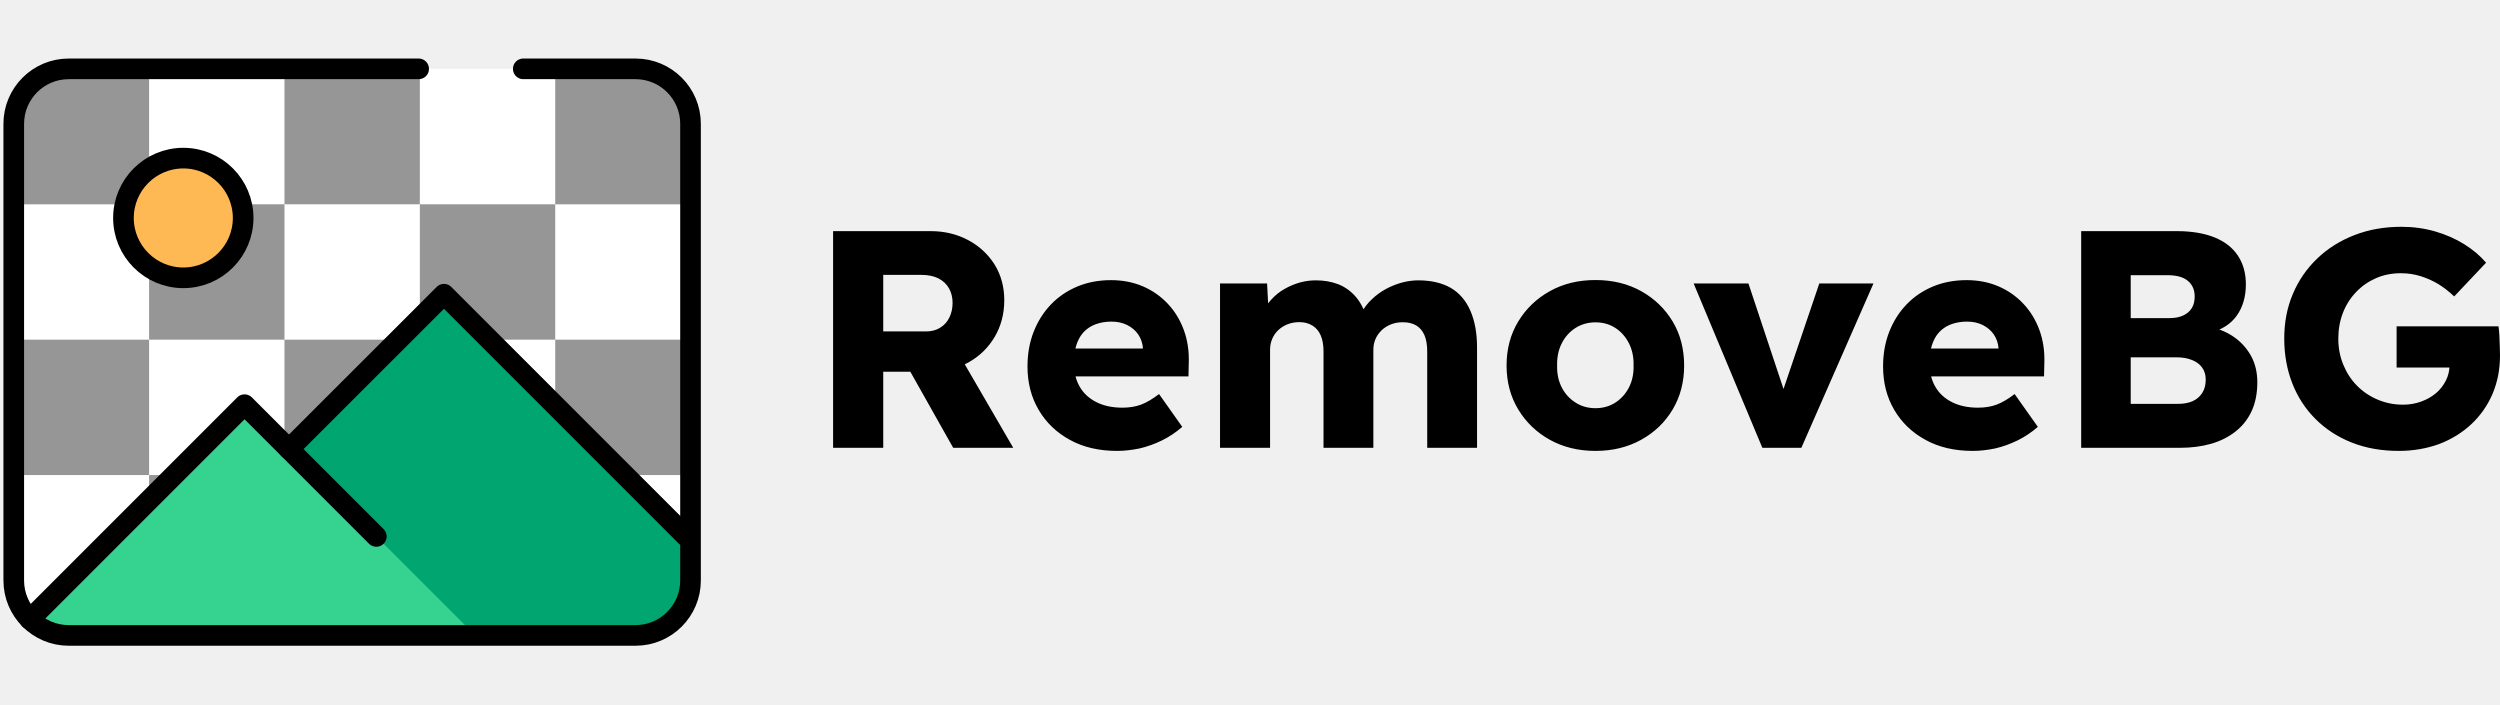
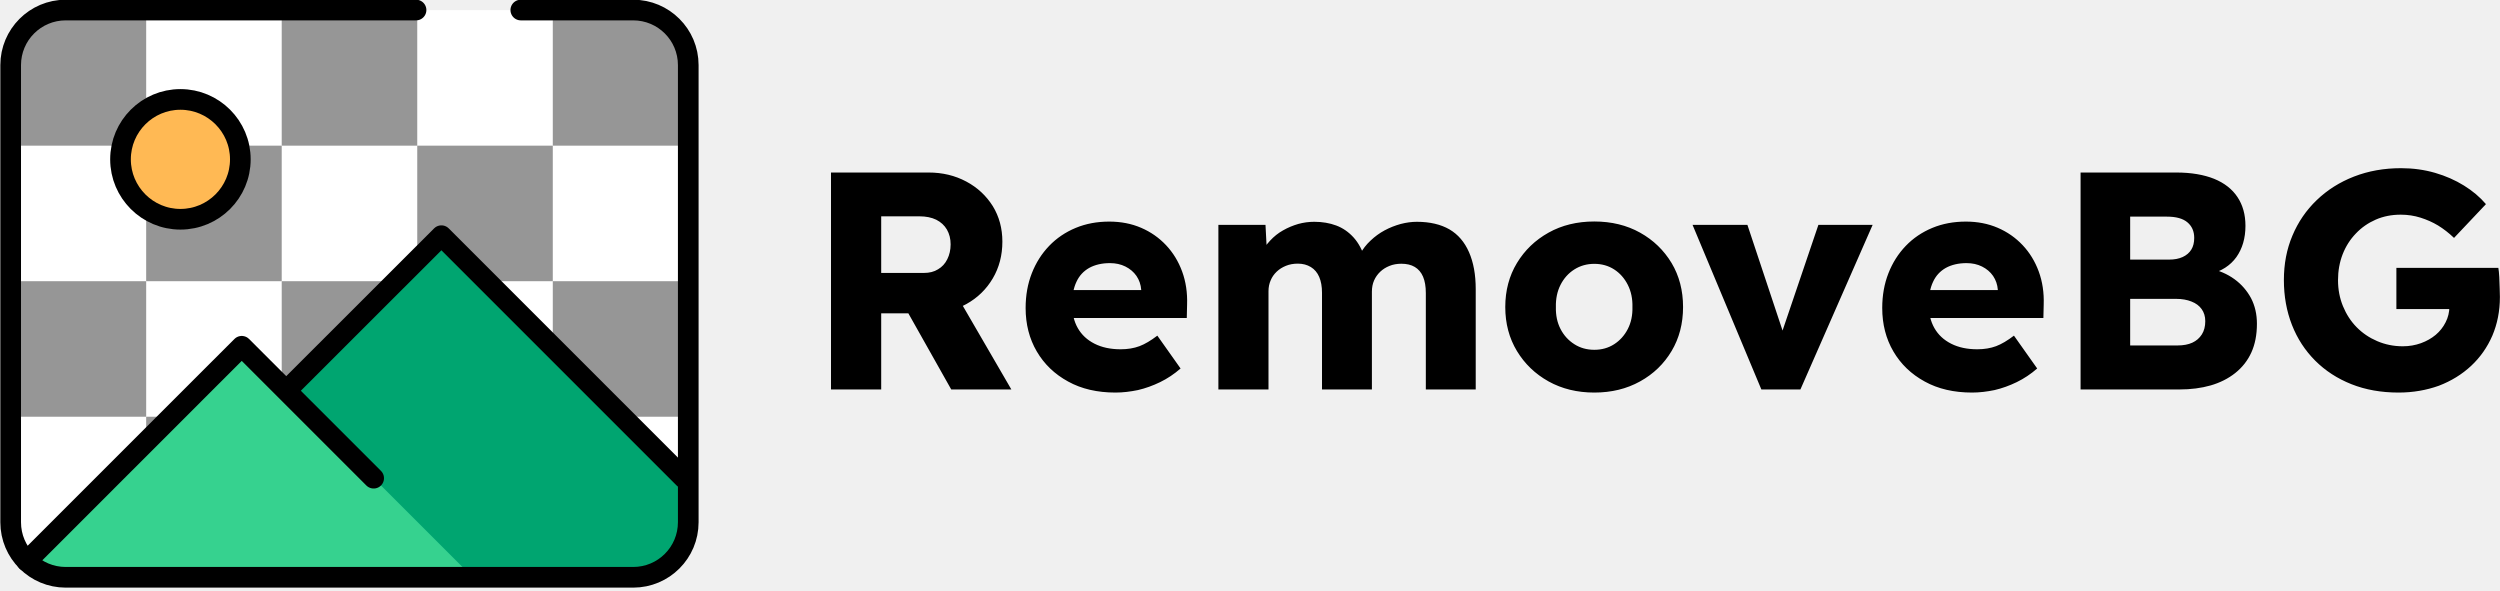
- <svg xmlns="http://www.w3.org/2000/svg" version="1.1" id="svg2451" x="0" y="0" viewBox="0 0 2422.9 682.7" xml:space="preserve">
-   <style>.st1{fill:#969696}.st5{fill:none;stroke:#000;stroke-width:20;stroke-linecap:round;stroke-linejoin:round;stroke-miterlimit:10}</style>
-   <g id="g2467" transform="translate(10 421.925)">
-     <path id="path2469" d="M3.3-301.8v442.5c0 29.5 23.9 53.3 53.3 53.3H606c29.5 0 53.3-23.9 53.3-53.3v-442.5c0-29.5-23.9-53.3-53.3-53.3H56.7c-29.5-.1-53.4 23.8-53.4 53.3" fill="#fff" />
+ <svg xmlns="http://www.w3.org/2000/svg" width="2420" height="572" fill="none">
+   <g clip-path="url(#clip0_2005_545)">
+     <mask id="a" style="mask-type:alpha" maskUnits="userSpaceOnUse" x="0" y="0" width="2420" height="572">
+       <path fill="#D9D9D9" d="M0 0h2420v572H0z" />
+     </mask>
+     <g mask="url(#a)">
+       <path d="M10.3 63.124v442.501c0 29.5 23.9 53.3 53.3 53.3h549.401c29.5 0 53.3-23.9 53.3-53.3v-442.5c0-29.5-23.9-53.3-53.3-53.3h-549.3c-29.5-.1-53.4 23.8-53.4 53.3z" fill="#fff" />
+       <path d="M41.9 9.8h99.601v131.201h-131.2v-97.4L41.9 9.8zm592.9 0h-99.7v131.201h131.2v-97.4L634.8 9.8zM141.501 272.199v131.2h-131.2v-131.2h131.2z" fill="#969696" />
+       <path d="M272.7 141v131.2H141.5V141h131.2zm0 262.398v131.2H141.5v-131.2h131.2z" fill="#969696" />
+       <path d="M403.899 9.8v131.201h-131.2V9.801h131.2zm0 262.399v131.2h-131.2v-131.2h131.2zM535.1 141v131.2H403.9V141h131.2zm0 262.398v131.2H403.9v-131.2h131.2zm131.2-131.199v131.2H535.1v-131.2h131.2z" fill="#969696" />
+       <path d="M666.299 505.564v-38.4l-239-239-330.6 330.6c.9.1 1.8.1 2.7.1H613c29.5.1 53.3-23.8 53.3-53.3z" fill="#00A570" />
+       <path d="M25.906 543.288c9.7 9.7 23 15.599 37.7 15.599h394.1l-223.7-223.699-208.1 208.1z" fill="#36D28F" />
+       <path d="M25.906 543.288l208.1-208.1 127.7 127.7m-84.622-84.651l150.2-150.1 234.7 234.7" stroke="#000" stroke-width="20" stroke-miterlimit="10" stroke-linecap="round" stroke-linejoin="round" />
+       <path d="M232.65 154.246c0 32-26 58-58 58s-58-26-58-58 26-58 58-58 58 26 58 58z" fill="#FFB954" />
+       <path d="M232.65 154.246c0 32-26 58-58 58s-58-26-58-58 26-58 58-58 58 26 58 58z" stroke="#000" stroke-width="20" stroke-miterlimit="10" stroke-linecap="round" stroke-linejoin="round" />
+       <path d="M402.734 9.723h-339.1c-29.5 0-53.3 23.9-53.3 53.3v442.5c0 29.5 23.9 53.3 53.3 53.3h549.3c29.5 0 53.3-23.9 53.3-53.3v-442.5c0-29.5-23.9-53.3-53.3-53.3h-108.8" stroke="#000" stroke-width="20" stroke-miterlimit="10" stroke-linecap="round" stroke-linejoin="round" />
+       <path d="M804.4 377V167h94.5c13.4 0 25.5 2.9 36.4 8.7 10.9 5.8 19.4 13.8 25.7 23.8 6.2 10.1 9.3 21.6 9.3 34.4 0 13.2-3.1 25.1-9.3 35.6-6.2 10.5-14.7 18.8-25.5 24.8s-23 9-36.6 9H853V377h-48.6zM853 264.2h41.4c5.2 0 9.8-1.1 13.6-3.5 3.9-2.3 6.9-5.5 9-9.8 2.1-4.2 3.2-9 3.2-14.4s-1.2-10.1-3.6-14.3c-2.4-4.1-5.8-7.2-10.3-9.5-4.5-2.2-10-3.3-16.3-3.3h-37v54.8zM920.8 377l-53.4-94.8 52.2-7.5L979 377h-58.2zm159 3c-17.6 0-32.9-3.5-45.9-10.7-13-7.1-23.1-16.8-30.3-29.1-7.199-12.3-10.799-26.3-10.799-42.1 0-12.2 2-23.4 6-33.6 3.999-10.2 9.599-19 16.799-26.5 7.2-7.5 15.8-13.3 25.7-17.4 9.9-4.1 20.7-6.1 32.5-6.1 11.2 0 21.5 2 30.8 6s17.3 9.6 24.1 16.8c6.8 7.2 12 15.7 15.6 25.5 3.6 9.8 5.2 20.5 4.8 32.1l-.3 12.9h-126.9l-6.9-27h94.8l-5.1 5.7v-6c-.4-5-1.9-9.4-4.6-13.4-2.7-3.9-6.3-6.9-10.7-9.1-4.4-2.2-9.4-3.3-15-3.3-7.8 0-14.5 1.6-20 4.6-5.5 3.1-9.7 7.6-12.4 13.5-2.8 5.9-4.2 13.2-4.2 21.8 0 8.8 1.8 16.5 5.5 23s9.1 11.5 16.2 15.1c7.1 3.6 15.5 5.4 25.3 5.4 6.8 0 12.8-1 18.2-3 5.3-2 11-5.4 17.3-10.2l22.5 31.8c-6.2 5.4-12.8 9.8-19.8 13.2-7 3.4-14.2 6-21.5 7.7-7.3 1.5-14.5 2.4-21.7 2.4zm99.6-3.001v-159.3h45.6l1.5 28.8-6.3.3c2.4-5.2 5.4-9.8 9.2-13.8 3.7-4 7.9-7.4 12.6-10 4.7-2.7 9.6-4.7 14.7-6.2 5.1-1.4 10.2-2.1 15.5-2.1 7.8 0 14.9 1.2 21.3 3.6 6.4 2.4 12 6.3 16.8 11.6 4.8 5.3 8.6 12.4 11.4 21.4l-7.5-.6 2.4-4.8c2.6-4.8 5.9-9.1 10.1-13 4.1-3.9 8.6-7.2 13.6-9.9s10.2-4.7 15.6-6.2c5.4-1.4 10.6-2.1 15.6-2.1 12.6 0 23.1 2.5 31.5 7.3 8.4 4.9 14.7 12.3 19 22.1 4.3 9.8 6.5 21.7 6.5 35.7v97.2h-48.3v-93.3c0-6.4-.9-11.7-2.7-15.9-1.8-4.2-4.5-7.3-8-9.4-3.5-2.1-7.9-3.1-13-3.1-4.2 0-8.1.7-11.5 2.1-3.5 1.4-6.5 3.3-9 5.7-2.5 2.4-4.5 5.2-5.9 8.4-1.4 3.2-2.1 6.8-2.1 10.8v94.7h-48.3v-93.6c0-6-.9-11.1-2.7-15.3-1.8-4.2-4.5-7.4-8.1-9.6-3.6-2.2-7.8-3.3-12.6-3.3-4.2 0-8.1.7-11.5 2.1-3.5 1.4-6.5 3.3-9 5.7-2.5 2.4-4.5 5.2-5.8 8.4-1.4 3.2-2.1 6.7-2.1 10.5v95.1h-48.5zm363.9 3.003c-16.6 0-31.3-3.6-44.3-10.8-12.9-7.2-23.1-17-30.6-29.4-7.5-12.4-11.3-26.6-11.3-42.6s3.8-30.2 11.3-42.6c7.5-12.4 17.7-22.2 30.6-29.4 12.9-7.2 27.6-10.8 44.3-10.8 16.6 0 31.4 3.6 44.3 10.8 12.9 7.2 23 17 30.5 29.4 7.4 12.4 11.1 26.6 11.1 42.6s-3.7 30.2-11.1 42.6c-7.4 12.4-17.5 22.2-30.5 29.4-13 7.2-27.7 10.8-44.3 10.8zm0-41.4c7.2 0 13.6-1.8 19.2-5.4 5.6-3.6 10-8.5 13.2-14.7 3.2-6.2 4.7-13.3 4.5-21.3.2-8-1.3-15.2-4.5-21.5-3.2-6.3-7.6-11.3-13.2-14.9-5.6-3.6-12-5.4-19.2-5.4-7.2 0-13.6 1.8-19.3 5.4-5.7 3.6-10.2 8.6-13.4 14.9-3.2 6.3-4.7 13.5-4.5 21.5-.2 8 1.3 15.1 4.5 21.3 3.2 6.2 7.7 11.1 13.4 14.7 5.6 3.6 12.1 5.4 19.3 5.4zm161.7 38.397l-66.6-159.3h53.1l39.6 119.1-11.7 1.2 40.8-120.3h52.5l-69.9 159.3H1705zM1909 380c-17.6 0-32.9-3.5-45.9-10.7-13-7.1-23.1-16.8-30.3-29.1-7.2-12.3-10.8-26.3-10.8-42.1 0-12.2 2-23.4 6-33.6 4-10.2 9.6-19 16.8-26.5 7.2-7.5 15.8-13.3 25.7-17.4 9.9-4.1 20.7-6.1 32.5-6.1 11.2 0 21.5 2 30.8 6s17.3 9.6 24.1 16.8c6.8 7.2 12 15.7 15.6 25.5 3.6 9.8 5.2 20.5 4.8 32.1l-.3 12.9h-126.9l-6.9-27h94.8l-5.1 5.7v-6c-.4-5-1.9-9.4-4.6-13.4-2.7-3.9-6.3-6.9-10.7-9.1-4.4-2.2-9.4-3.3-15-3.3-7.8 0-14.5 1.6-20 4.6-5.5 3.1-9.7 7.6-12.4 13.5-2.8 5.9-4.2 13.2-4.2 21.8 0 8.8 1.8 16.5 5.5 23s9.1 11.5 16.2 15.1c7.1 3.6 15.5 5.4 25.3 5.4 6.8 0 12.8-1 18.2-3 5.3-2 11-5.4 17.3-10.2l22.5 31.8c-6.2 5.4-12.8 9.8-19.8 13.2-7 3.4-14.2 6-21.5 7.7-7.3 1.5-14.5 2.4-21.7 2.4zm105-3V167h92.7c14.4 0 26.6 2.1 36.6 6.1 10 4.1 17.5 10 22.6 17.7 5.1 7.7 7.7 16.9 7.7 27.8 0 12-3 22.1-8.8 30.3-5.9 8.2-14.5 13.7-25.7 16.5l-.6-5.7c9.4 2 17.5 5.5 24.4 10.5 6.9 5 12.2 11.2 16.1 18.4 3.8 7.3 5.7 15.6 5.7 24.8 0 10.6-1.8 19.9-5.4 27.8-3.6 7.9-8.8 14.5-15.6 19.9-6.8 5.4-14.8 9.4-23.8 12-9.1 2.6-19.2 3.9-30.2 3.9H2014zm48-125.7h37.5c5.2 0 9.6-.8 13.3-2.5 3.7-1.7 6.5-4.1 8.4-7.2 1.9-3.1 2.8-6.8 2.8-11.3 0-6.4-2.2-11.4-6.6-15.1-4.4-3.7-11-5.5-19.8-5.5H2062v41.6zm0 83.1h45.9c5.6 0 10.4-.9 14.3-2.7 3.9-1.8 6.9-4.4 9.2-8 2.2-3.5 3.3-7.7 3.3-12.8 0-4.6-1.2-8.5-3.5-11.7-2.3-3.2-5.5-5.6-9.8-7.3-4.2-1.7-9.2-2.6-15-2.6H2062v45.1zm259.8 45.601c-16.8 0-32-2.7-45.6-8.1-13.6-5.4-25.3-13-35.1-22.8s-17.3-21.3-22.5-34.6c-5.2-13.3-7.8-27.8-7.8-43.4 0-15.6 2.7-29.9 8.3-43.1 5.5-13.1 13.3-24.5 23.5-34.3 10.2-9.8 22.2-17.4 36.1-22.8 13.9-5.4 29-8.1 45.5-8.1 11.6 0 22.5 1.5 32.9 4.5 10.3 3 19.6 7.1 28 12.3 8.4 5.2 15.5 11.2 21.3 18l-30.9 32.7c-5-4.8-10.2-8.8-15.4-12-5.3-3.2-11-5.7-17-7.6-6-1.9-12.4-2.9-19.2-2.9-8.8 0-16.9 1.6-24.2 4.8-7.3 3.2-13.7 7.6-19.2 13.4-5.5 5.7-9.8 12.4-12.8 20.1-3 7.7-4.5 16.1-4.5 25.1s1.6 17.4 4.8 25.2c3.2 7.8 7.6 14.6 13.2 20.3 5.6 5.7 12.2 10.2 19.9 13.5 7.7 3.3 15.9 5 24.8 5 6.2 0 12-1 17.6-3 5.5-2 10.2-4.7 14.3-8.1 4-3.4 7.2-7.4 9.6-12.2 2.4-4.7 3.6-9.8 3.6-15.1v-7.8l6.6 10.2h-57.9v-39.9h98.7c.4 2.2.7 5.2.9 9 .2 3.8.3 7.5.4 11.1.1 3.6.2 6.3.2 8.1 0 13.6-2.5 26.1-7.3 37.4-4.9 11.3-11.8 21.1-20.6 29.3s-19.2 14.6-31.2 19.2c-12 4.3-25 6.6-39 6.6z" fill="#000" />
+     </g>
  </g>
-   <path class="st1" d="M44.9 66.8h99.6V198H13.3v-97.4zm592.9 0h-99.7V198h131.2v-97.4z" />
-   <path id="rect48" class="st1" d="M144.5 329.2v131.2H13.3V329.2h131.2z" />
-   <path id="rect56" class="st1" d="M275.7 198v131.2H144.5V198h131.2z" />
-   <path id="rect60" class="st1" d="M275.7 460.4v131.2H144.5V460.4h131.2z" />
-   <path id="rect64" class="st1" d="M406.9 66.8V198H275.7V66.8h131.2z" />
-   <path id="rect68" class="st1" d="M406.9 329.2v131.2H275.7V329.2h131.2z" />
-   <path id="rect76" class="st1" d="M538.1 198v131.2H406.9V198h131.2z" />
-   <path id="rect80" class="st1" d="M538.1 460.4v131.2H406.9V460.4h131.2z" />
-   <path id="rect88" class="st1" d="M669.3 329.2v131.2H538.1V329.2h131.2z" />
-   <path fill="none" d="M0 0h682.7v682.7H0z" />
-   <g id="g2471" transform="translate(502 90.063)">
-     <path id="path2473" d="M167.3 472.5v-38.4l-239-239-330.6 330.6c.9.1 1.8.1 2.7.1H114c29.5.1 53.3-23.8 53.3-53.3" fill="#00a570" />
-   </g>
-   <g id="g2475" transform="translate(21.707 61.787)">
-     <path id="path2477" d="M7.2 538.5c9.7 9.7 23 15.6 37.7 15.6H439L215.3 330.4 7.2 538.5z" fill="#36d28f" />
-   </g>
-   <g id="g2479" transform="translate(21.707 61.787)">
-     <path id="path2481" class="st5" d="M7.2 538.5l208.1-208.1L343 458.1" />
-   </g>
-   <g id="g2483" transform="translate(210.085 185.537)">
-     <path id="path2485" class="st5" d="M70 249.7L220.2 99.6l234.7 234.7" />
-   </g>
-   <g id="g2487" transform="translate(201.35 343.047)">
-     <path id="path2489" d="M34.3-131.8c0 32-26 58-58 58s-58-26-58-58 26-58 58-58 58 26 58 58" fill="#ffb954" />
-   </g>
-   <g id="g2491" transform="translate(201.35 343.047)">
-     <path id="path2493" class="st5" d="M34.3-131.8c0 32-26 58-58 58s-58-26-58-58 26-58 58-58 58 26 58 58z" />
-   </g>
-   <g id="g2499" transform="translate(304.333 461.925)">
-     <path id="path2501" class="st5" d="M101.4-395.2h-339.1c-29.5 0-53.3 23.9-53.3 53.3v442.5c0 29.5 23.9 53.3 53.3 53.3h549.3c29.5 0 53.3-23.9 53.3-53.3v-442.5c0-29.5-23.9-53.3-53.3-53.3H202.8" />
-   </g>
-   <path d="M807.4 434V224h94.5c13.4 0 25.5 2.9 36.4 8.7 10.9 5.8 19.4 13.8 25.7 23.8 6.2 10.1 9.3 21.6 9.3 34.4 0 13.2-3.1 25.1-9.3 35.6-6.2 10.5-14.7 18.8-25.5 24.8s-23 9-36.6 9H856V434h-48.6zM856 321.2h41.4c5.2 0 9.8-1.1 13.6-3.5 3.9-2.3 6.9-5.5 9-9.8 2.1-4.2 3.2-9 3.2-14.4s-1.2-10.1-3.6-14.3c-2.4-4.1-5.8-7.2-10.3-9.5-4.5-2.2-10-3.3-16.3-3.3h-37v54.8zM923.8 434l-53.4-94.8 52.2-7.5L982 434h-58.2zm159 3c-17.6 0-32.9-3.5-45.9-10.7-13-7.1-23.1-16.8-30.3-29.1s-10.8-26.3-10.8-42.1c0-12.2 2-23.4 6-33.6 4-10.2 9.6-19 16.8-26.5s15.8-13.3 25.7-17.4c9.9-4.1 20.7-6.1 32.5-6.1 11.2 0 21.5 2 30.8 6s17.3 9.6 24.1 16.8c6.8 7.2 12 15.7 15.6 25.5 3.6 9.8 5.2 20.5 4.8 32.1l-.3 12.9h-126.9l-6.9-27h94.8l-5.1 5.7v-6c-.4-5-1.9-9.4-4.6-13.4-2.7-3.9-6.3-6.9-10.7-9.1-4.4-2.2-9.4-3.3-15-3.3-7.8 0-14.5 1.6-20 4.6-5.5 3.1-9.7 7.6-12.4 13.5-2.8 5.9-4.2 13.2-4.2 21.8 0 8.8 1.8 16.5 5.5 23s9.1 11.5 16.2 15.1c7.1 3.6 15.5 5.4 25.3 5.4 6.8 0 12.8-1 18.2-3 5.3-2 11-5.4 17.3-10.2l22.5 31.8c-6.2 5.4-12.8 9.8-19.8 13.2-7 3.4-14.2 6-21.5 7.7-7.3 1.5-14.5 2.4-21.7 2.4zm99.6-3V274.7h45.6l1.5 28.8-6.3.3c2.4-5.2 5.4-9.8 9.2-13.8 3.7-4 7.9-7.4 12.6-10 4.7-2.7 9.6-4.7 14.7-6.2 5.1-1.4 10.2-2.1 15.5-2.1 7.8 0 14.9 1.2 21.3 3.6 6.4 2.4 12 6.3 16.8 11.6 4.8 5.3 8.6 12.4 11.4 21.4l-7.5-.6 2.4-4.8c2.6-4.8 5.9-9.1 10.1-13 4.1-3.9 8.6-7.2 13.6-9.9s10.2-4.7 15.6-6.2c5.4-1.4 10.6-2.1 15.6-2.1 12.6 0 23.1 2.5 31.5 7.3 8.4 4.9 14.7 12.3 19 22.1 4.3 9.8 6.5 21.7 6.5 35.7V434h-48.3v-93.3c0-6.4-.9-11.7-2.7-15.9-1.8-4.2-4.5-7.3-8-9.4-3.5-2.1-7.9-3.1-13-3.1-4.2 0-8.1.7-11.5 2.1-3.5 1.4-6.5 3.3-9 5.7-2.5 2.4-4.5 5.2-5.9 8.4-1.4 3.2-2.1 6.8-2.1 10.8V434h-48.3v-93.6c0-6-.9-11.1-2.7-15.3-1.8-4.2-4.5-7.4-8.1-9.6-3.6-2.2-7.8-3.3-12.6-3.3-4.2 0-8.1.7-11.5 2.1-3.5 1.4-6.5 3.3-9 5.7-2.5 2.4-4.5 5.2-5.8 8.4-1.4 3.2-2.1 6.7-2.1 10.5V434h-48.5zm363.9 3c-16.6 0-31.3-3.6-44.3-10.8-12.9-7.2-23.1-17-30.6-29.4-7.5-12.4-11.3-26.6-11.3-42.6s3.8-30.2 11.3-42.6c7.5-12.4 17.7-22.2 30.6-29.4 12.9-7.2 27.6-10.8 44.3-10.8 16.6 0 31.4 3.6 44.3 10.8 12.9 7.2 23 17 30.5 29.4 7.4 12.4 11.1 26.6 11.1 42.6s-3.7 30.2-11.1 42.6c-7.4 12.4-17.5 22.2-30.5 29.4-13 7.2-27.7 10.8-44.3 10.8zm0-41.4c7.2 0 13.6-1.8 19.2-5.4 5.6-3.6 10-8.5 13.2-14.7 3.2-6.2 4.7-13.3 4.5-21.3.2-8-1.3-15.2-4.5-21.5-3.2-6.3-7.6-11.3-13.2-14.9-5.6-3.6-12-5.4-19.2-5.4s-13.6 1.8-19.3 5.4-10.2 8.6-13.4 14.9c-3.2 6.3-4.7 13.5-4.5 21.5-.2 8 1.3 15.1 4.5 21.3 3.2 6.2 7.7 11.1 13.4 14.7 5.6 3.6 12.1 5.4 19.3 5.4zM1708 434l-66.6-159.3h53.1l39.6 119.1-11.7 1.2 40.8-120.3h52.5L1745.8 434H1708zm204 3c-17.6 0-32.9-3.5-45.9-10.7-13-7.1-23.1-16.8-30.3-29.1s-10.8-26.3-10.8-42.1c0-12.2 2-23.4 6-33.6 4-10.2 9.6-19 16.8-26.5s15.8-13.3 25.7-17.4c9.9-4.1 20.7-6.1 32.5-6.1 11.2 0 21.5 2 30.8 6s17.3 9.6 24.1 16.8c6.8 7.2 12 15.7 15.6 25.5 3.6 9.8 5.2 20.5 4.8 32.1l-.3 12.9h-126.9l-6.9-27h94.8l-5.1 5.7v-6c-.4-5-1.9-9.4-4.6-13.4-2.7-3.9-6.3-6.9-10.7-9.1-4.4-2.2-9.4-3.3-15-3.3-7.8 0-14.5 1.6-20 4.6-5.5 3.1-9.7 7.6-12.4 13.5-2.8 5.9-4.2 13.2-4.2 21.8 0 8.8 1.8 16.5 5.5 23s9.1 11.5 16.2 15.1c7.1 3.6 15.5 5.4 25.3 5.4 6.8 0 12.8-1 18.2-3 5.3-2 11-5.4 17.3-10.2l22.5 31.8c-6.2 5.4-12.8 9.8-19.8 13.2-7 3.4-14.2 6-21.5 7.7-7.3 1.5-14.5 2.4-21.7 2.4zm105-3V224h92.7c14.4 0 26.6 2.1 36.6 6.1 10 4.1 17.5 10 22.6 17.7 5.1 7.7 7.7 16.9 7.7 27.8 0 12-3 22.1-8.8 30.3-5.9 8.2-14.5 13.7-25.7 16.5l-.6-5.7c9.4 2 17.5 5.5 24.4 10.5 6.9 5 12.2 11.2 16.1 18.4 3.8 7.3 5.7 15.6 5.7 24.8 0 10.6-1.8 19.9-5.4 27.8-3.6 7.9-8.8 14.5-15.6 19.9-6.8 5.4-14.8 9.4-23.8 12-9.1 2.6-19.2 3.9-30.2 3.9H2017zm48-125.7h37.5c5.2 0 9.6-.8 13.3-2.5 3.7-1.7 6.5-4.1 8.4-7.2 1.9-3.1 2.8-6.8 2.8-11.3 0-6.4-2.2-11.4-6.6-15.1-4.4-3.7-11-5.5-19.8-5.5H2065v41.6zm0 83.1h45.9c5.6 0 10.4-.9 14.3-2.7 3.9-1.8 6.9-4.4 9.2-8 2.2-3.5 3.3-7.7 3.3-12.8 0-4.6-1.2-8.5-3.5-11.7-2.3-3.2-5.5-5.6-9.8-7.3-4.2-1.7-9.2-2.6-15-2.6H2065v45.1zm259.8 45.6c-16.8 0-32-2.7-45.6-8.1-13.6-5.4-25.3-13-35.1-22.8s-17.3-21.3-22.5-34.6c-5.2-13.3-7.8-27.8-7.8-43.4s2.7-29.9 8.3-43.1c5.5-13.1 13.3-24.5 23.5-34.3 10.2-9.8 22.2-17.4 36.1-22.8 13.9-5.4 29-8.1 45.5-8.1 11.6 0 22.5 1.5 32.9 4.5 10.3 3 19.6 7.1 28 12.3 8.4 5.2 15.5 11.2 21.3 18l-30.9 32.7c-5-4.8-10.2-8.8-15.4-12-5.3-3.2-11-5.7-17-7.6-6-1.9-12.4-2.9-19.2-2.9-8.8 0-16.9 1.6-24.2 4.8-7.3 3.2-13.7 7.6-19.2 13.4-5.5 5.7-9.8 12.4-12.8 20.1-3 7.7-4.5 16.1-4.5 25.1s1.6 17.4 4.8 25.2c3.2 7.8 7.6 14.6 13.2 20.3 5.6 5.7 12.2 10.2 19.9 13.5 7.7 3.3 15.9 5 24.8 5 6.2 0 12-1 17.6-3 5.5-2 10.2-4.7 14.3-8.1 4-3.4 7.2-7.4 9.6-12.2 2.4-4.7 3.6-9.8 3.6-15.1V346l6.6 10.2h-57.9v-39.9h98.7c.4 2.2.7 5.2.9 9 .2 3.8.3 7.5.4 11.1.1 3.6.2 6.3.2 8.1 0 13.6-2.5 26.1-7.3 37.4-4.9 11.3-11.8 21.1-20.6 29.3s-19.2 14.6-31.2 19.2c-12 4.3-25 6.6-39 6.6z" />
+   <defs>
+     <clipPath id="clip0_2005_545">
+       <path fill="#fff" d="M0 0h2420v572H0z" />
+     </clipPath>
+   </defs>
</svg>
